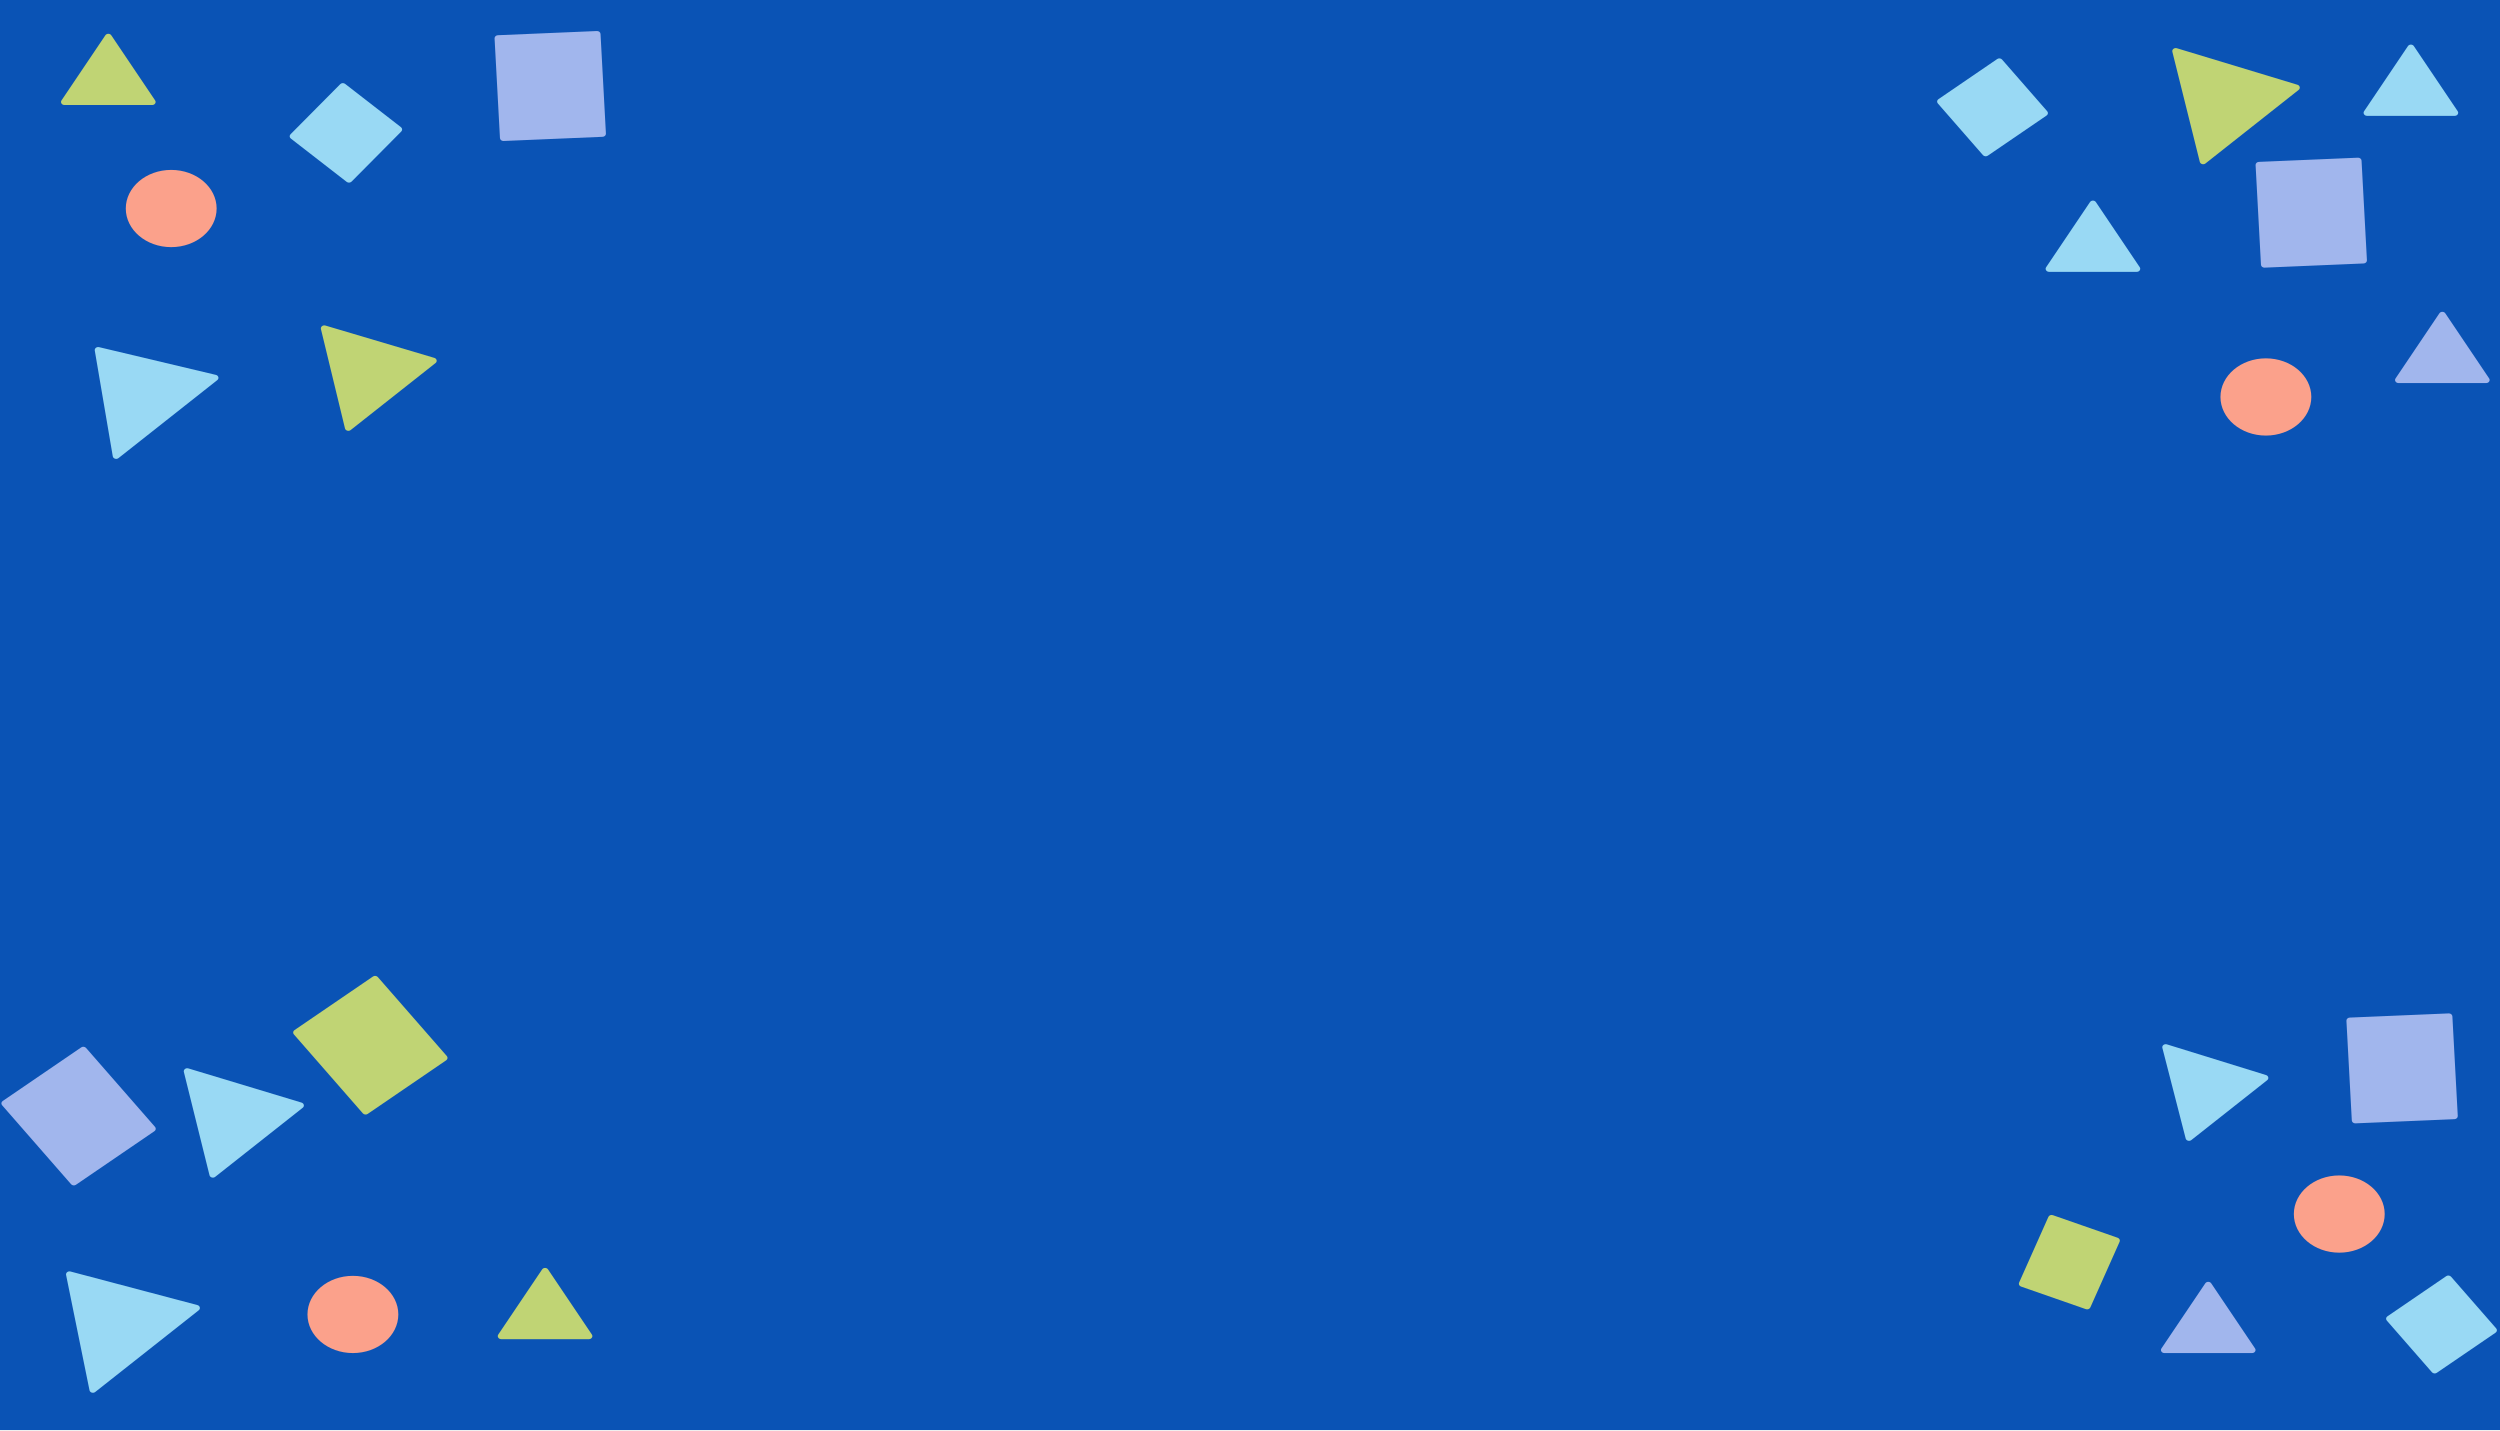
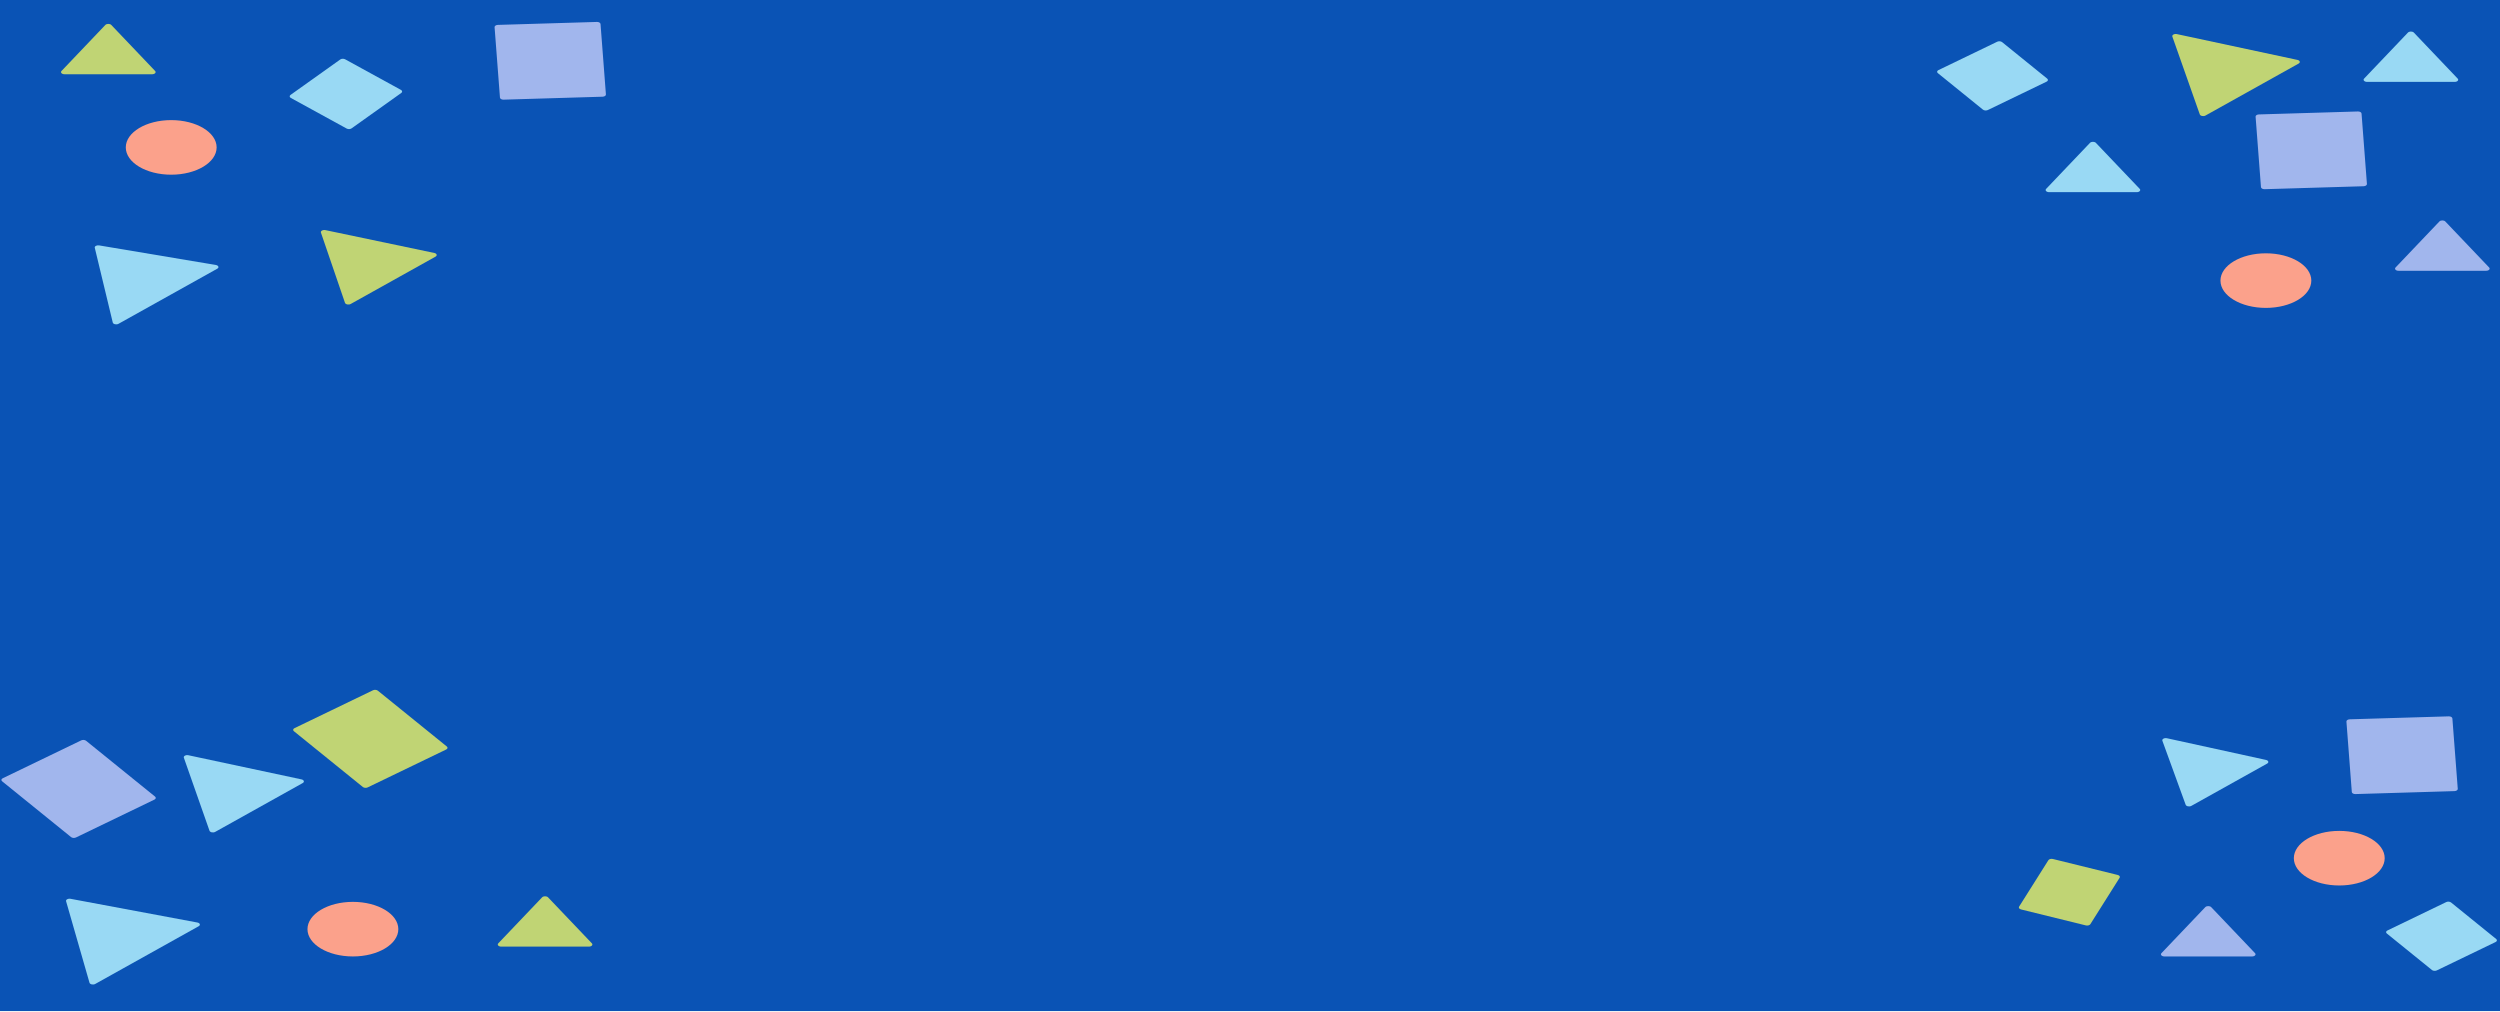
- <svg xmlns="http://www.w3.org/2000/svg" width="1449" height="829" viewBox="0 0 1449 829" fill="none">
+ <svg xmlns="http://www.w3.org/2000/svg" width="1449" height="586" viewBox="0 0 1449 586" fill="none">
  <g clip-path="url(#clip0_1175_344)">
-     <mask id="mask0_1175_344" style="mask-type:luminance" maskUnits="userSpaceOnUse" x="0" y="0" width="1449" height="829">
-       <path d="M1449 0H0V829H1449V0Z" fill="white" />
+     <mask id="mask0_1175_344" style="mask-type:luminance" maskUnits="userSpaceOnUse" x="0" y="0" width="1449" height="586">
+       <path d="M1449 0H0V586H1449V0Z" fill="white" />
    </mask>
    <g mask="url(#mask0_1175_344)">
-       <mask id="mask1_1175_344" style="mask-type:luminance" maskUnits="userSpaceOnUse" x="0" y="0" width="1449" height="829">
-         <path d="M1449 0H0V829H1449V0Z" fill="white" />
+       <mask id="mask1_1175_344" style="mask-type:luminance" maskUnits="userSpaceOnUse" x="0" y="0" width="1449" height="586">
+         <path d="M1449 0H0V586H1449V0Z" fill="white" />
      </mask>
      <g mask="url(#mask1_1175_344)">
-         <path d="M1449 0H0V829H1449V0Z" fill="#0A53B5" />
+         <path d="M1449 0H0V586H1449V0Z" fill="#0A53B5" />
      </g>
-       <path d="M1227.41 717.414L1189.84 704.317C1188.81 703.959 1187.65 704.408 1187.24 705.32L1170.27 743.388C1169.86 744.301 1170.36 745.331 1171.39 745.689L1208.96 758.786C1209.99 759.144 1211.15 758.695 1211.56 757.783L1228.53 719.715C1228.94 718.802 1228.44 717.772 1227.41 717.414Z" fill="#C0D474" />
-       <path d="M38.303 738.973C38.039 737.672 39.419 736.584 40.85 736.962L114.415 756.421C115.917 756.819 116.346 758.519 115.177 759.442L55.18 806.804C54.011 807.727 52.148 807.158 51.871 805.793L38.303 738.973Z" fill="#99D9F4" />
-       <path d="M106.566 621.306C106.231 619.957 107.693 618.803 109.172 619.25L174.765 639.059C176.217 639.498 176.597 641.156 175.453 642.059L124.721 682.107C123.577 683.011 121.756 682.489 121.427 681.164L106.566 621.306Z" fill="#99D9F4" />
-       <path d="M1253.31 607.379C1252.96 606.019 1254.44 604.853 1255.93 605.313L1313.37 623.094C1314.82 623.54 1315.19 625.191 1314.05 626.09L1270.1 660.781C1268.96 661.68 1267.15 661.168 1266.81 659.851L1253.31 607.379Z" fill="#99D9F4" />
-       <path d="M314.209 735.76C314.985 734.607 316.865 734.607 317.641 735.76L343.052 773.493C343.85 774.679 342.889 776.183 341.336 776.183H290.514C288.96 776.183 288 774.679 288.798 773.493L314.209 735.76Z" fill="#C0D474" />
-       <path d="M1278.18 743.817C1278.96 742.664 1280.84 742.664 1281.62 743.817L1307.03 781.551C1307.82 782.736 1306.86 784.24 1305.31 784.24H1254.49C1252.94 784.24 1251.97 782.736 1252.77 781.551L1278.18 743.817Z" fill="#A1B6ED" />
-       <path d="M47.073 607.066L1.586 638.127C0.71 638.725 0.549 639.838 1.226 640.613L41.204 686.378C41.881 687.153 43.14 687.297 44.016 686.698L89.503 655.638C90.379 655.04 90.54 653.927 89.862 653.151L49.885 607.387C49.208 606.612 47.949 606.468 47.073 607.066Z" fill="#A1B6ED" />
-       <path d="M1417.82 739.666L1383.76 762.929C1382.88 763.527 1382.72 764.64 1383.4 765.416L1409.56 795.361C1410.23 796.136 1411.49 796.28 1412.37 795.682L1446.44 772.419C1447.31 771.821 1447.47 770.707 1446.79 769.932L1420.64 739.987C1419.96 739.211 1418.7 739.068 1417.82 739.666Z" fill="#99D9F4" />
-       <path d="M216.174 565.987L170.687 597.047C169.812 597.645 169.651 598.759 170.328 599.534L210.305 645.298C210.982 646.073 212.241 646.217 213.117 645.619L258.604 614.558C259.48 613.96 259.641 612.847 258.964 612.072L218.987 566.308C218.309 565.532 217.05 565.389 216.174 565.987Z" fill="#C0D474" />
-       <path d="M1419.3 587.37L1361.89 589.796C1360.78 589.842 1359.93 590.675 1359.99 591.655L1363.11 649.407C1363.16 650.387 1364.1 651.144 1365.2 651.097L1422.62 648.672C1423.72 648.625 1424.57 647.793 1424.52 646.812L1421.4 589.061C1421.34 588.08 1420.41 587.323 1419.3 587.37Z" fill="#A1B6ED" />
-       <path d="M204.541 784.24C219.081 784.24 230.868 774.22 230.868 761.859C230.868 749.498 219.081 739.478 204.541 739.478C190.001 739.478 178.214 749.498 178.214 761.859C178.214 774.22 190.001 784.24 204.541 784.24Z" fill="#FBA18B" />
-       <path d="M1355.84 726.049C1370.38 726.049 1382.17 716.029 1382.17 703.668C1382.17 691.307 1370.38 681.287 1355.84 681.287C1341.3 681.287 1329.51 691.307 1329.51 703.668C1329.51 716.029 1341.3 726.049 1355.84 726.049Z" fill="#FBA18B" />
-       <path d="M54.934 203.183C54.719 201.921 56.04 200.877 57.436 201.209L125.119 217.281C126.659 217.647 127.125 219.378 125.936 220.316L68.678 265.516C67.489 266.455 65.597 265.85 65.359 264.456L54.934 203.183Z" fill="#99D9F4" />
-       <path d="M1259.1 30.017C1258.76 28.667 1260.23 27.512 1261.71 27.96L1331.6 49.123C1333.05 49.562 1333.43 51.219 1332.28 52.122L1278.29 94.745C1277.15 95.647 1275.33 95.126 1275 93.802L1259.1 30.017Z" fill="#C0D474" />
-       <path d="M232.398 73.715L200.033 48.617C199.201 47.971 197.934 48.045 197.204 48.781L168.397 77.819C167.666 78.555 167.749 79.675 168.581 80.321L200.945 105.419C201.778 106.064 203.044 105.99 203.775 105.254L232.582 76.216C233.312 75.48 233.23 74.36 232.398 73.715Z" fill="#99D9F4" />
-       <path d="M186.016 190.739C185.691 189.396 187.141 188.251 188.614 188.689L251.734 207.425C253.193 207.859 253.58 209.523 252.432 210.428L203.247 249.255C202.1 250.162 200.273 249.634 199.951 248.303L186.016 190.739Z" fill="#C0D474" />
-       <path d="M1413.87 181.599C1414.64 180.446 1416.52 180.446 1417.3 181.599L1442.71 219.333C1443.51 220.518 1442.55 222.023 1440.99 222.023H1390.17C1388.62 222.023 1387.66 220.518 1388.46 219.333L1413.87 181.599Z" fill="#A1B6ED" />
-       <path d="M61.063 20.453C61.839 19.301 63.719 19.301 64.496 20.453L89.906 58.188C90.704 59.372 89.744 60.877 88.19 60.877H37.368C35.815 60.877 34.854 59.372 35.652 58.188L61.063 20.453Z" fill="#C0D474" />
-       <path d="M1211.35 117.14C1212.13 115.988 1214.01 115.988 1214.78 117.14L1240.19 154.875C1240.99 156.059 1240.03 157.564 1238.48 157.564H1187.66C1186.1 157.564 1185.14 156.059 1185.94 154.875L1211.35 117.14Z" fill="#99D9F4" />
-       <path d="M1395.64 26.721C1396.42 25.568 1398.3 25.568 1399.07 26.721L1424.48 64.454C1425.28 65.639 1424.32 67.144 1422.77 67.144H1371.95C1370.39 67.144 1369.43 65.639 1370.23 64.454L1395.64 26.721Z" fill="#99D9F4" />
-       <path d="M1157.59 34.207L1123.53 57.471C1122.65 58.069 1122.49 59.182 1123.17 59.957L1149.32 89.903C1150 90.678 1151.26 90.822 1152.14 90.224L1186.2 66.96C1187.08 66.362 1187.24 65.249 1186.56 64.474L1160.41 34.528C1159.73 33.753 1158.47 33.609 1157.59 34.207Z" fill="#99D9F4" />
-       <path d="M1366.65 91.4L1309.24 93.826C1308.13 93.873 1307.28 94.705 1307.34 95.686L1310.46 153.437C1310.51 154.418 1311.45 155.175 1312.55 155.128L1369.97 152.702C1371.07 152.656 1371.92 151.823 1371.87 150.843L1368.75 93.091C1368.69 92.111 1367.76 91.354 1366.65 91.4Z" fill="#A1B6ED" />
-       <path d="M345.972 17.989L288.556 20.415C287.453 20.462 286.602 21.294 286.655 22.275L289.776 80.026C289.829 81.007 290.766 81.763 291.87 81.717L349.286 79.291C350.389 79.245 351.24 78.412 351.187 77.432L348.066 19.68C348.013 18.7 347.076 17.943 345.972 17.989Z" fill="#A1B6ED" />
-       <path d="M99.231 143.24C113.771 143.24 125.558 133.22 125.558 120.859C125.558 108.498 113.771 98.478 99.231 98.478C84.691 98.478 72.904 108.498 72.904 120.859C72.904 133.22 84.691 143.24 99.231 143.24Z" fill="#FBA18B" />
-       <path d="M1313.31 252.461C1327.85 252.461 1339.64 242.441 1339.64 230.08C1339.64 217.719 1327.85 207.699 1313.31 207.699C1298.77 207.699 1286.98 217.719 1286.98 230.08C1286.98 242.441 1298.77 252.461 1313.31 252.461Z" fill="#FBA18B" />
+       <path d="M1227.41 507.122L1189.84 497.865C1188.81 497.611 1187.65 497.929 1187.24 498.574L1170.27 525.483C1169.86 526.128 1170.36 526.856 1171.39 527.11L1208.96 536.367C1209.99 536.621 1211.15 536.303 1211.56 535.658L1228.53 508.749C1228.94 508.104 1228.44 507.376 1227.41 507.122Z" fill="#C0D474" />
+       <path d="M38.303 522.362C38.039 521.443 39.419 520.673 40.85 520.941L114.415 534.696C115.917 534.977 116.346 536.179 115.177 536.831L55.18 570.31C54.011 570.962 52.148 570.561 51.871 569.596L38.303 522.362Z" fill="#99D9F4" />
+       <path d="M106.566 439.186C106.231 438.233 107.693 437.417 109.172 437.733L174.765 451.735C176.217 452.045 176.597 453.217 175.453 453.856L124.721 482.165C123.577 482.804 121.756 482.435 121.427 481.499L106.566 439.186Z" fill="#99D9F4" />
+       <path d="M1253.31 429.341C1252.96 428.38 1254.44 427.556 1255.93 427.881L1313.37 440.45C1314.82 440.766 1315.19 441.933 1314.05 442.568L1270.1 467.09C1268.96 467.725 1267.15 467.364 1266.81 466.433L1253.31 429.341Z" fill="#99D9F4" />
+       <path d="M314.209 520.091C314.985 519.276 316.865 519.276 317.641 520.091L343.052 546.764C343.85 547.602 342.889 548.665 341.336 548.665H290.514C288.96 548.665 288 547.602 288.798 546.764L314.209 520.091Z" fill="#C0D474" />
+       <path d="M1278.18 525.786C1278.96 524.971 1280.84 524.971 1281.62 525.786L1307.03 552.46C1307.82 553.297 1306.86 554.36 1305.31 554.36H1254.49C1252.94 554.36 1251.97 553.297 1252.77 552.46L1278.18 525.786Z" fill="#A1B6ED" />
+       <path d="M47.073 429.12L1.586 451.076C0.71 451.499 0.549 452.286 1.226 452.834L41.204 485.184C41.881 485.732 43.14 485.833 44.016 485.41L89.503 463.455C90.379 463.032 90.54 462.245 89.862 461.697L49.885 429.347C49.208 428.799 47.949 428.698 47.073 429.12Z" fill="#A1B6ED" />
+       <path d="M1417.82 522.852L1383.76 539.296C1382.88 539.719 1382.72 540.506 1383.4 541.054L1409.56 562.221C1410.23 562.769 1411.49 562.871 1412.37 562.448L1446.44 546.004C1447.31 545.581 1447.47 544.794 1446.79 544.246L1420.64 523.079C1419.96 522.531 1418.7 522.429 1417.82 522.852Z" fill="#99D9F4" />
+       <path d="M216.174 400.082L170.687 422.038C169.812 422.461 169.651 423.248 170.328 423.796L210.305 456.146C210.982 456.694 212.241 456.795 213.117 456.372L258.604 434.416C259.48 433.994 259.641 433.207 258.964 432.659L218.987 400.309C218.309 399.761 217.05 399.66 216.174 400.082Z" fill="#C0D474" />
+       <path d="M1419.3 415.198L1361.89 416.912C1360.78 416.945 1359.93 417.534 1359.99 418.227L1363.11 459.05C1363.16 459.743 1364.1 460.278 1365.2 460.245L1422.62 458.53C1423.72 458.497 1424.57 457.909 1424.52 457.216L1421.4 416.393C1421.34 415.7 1420.41 415.165 1419.3 415.198Z" fill="#A1B6ED" />
+       <path d="M204.541 554.36C219.081 554.36 230.868 547.277 230.868 538.54C230.868 529.802 219.081 522.719 204.541 522.719C190.001 522.719 178.214 529.802 178.214 538.54C178.214 547.277 190.001 554.36 204.541 554.36Z" fill="#FBA18B" />
+       <path d="M1355.84 513.227C1370.38 513.227 1382.17 506.144 1382.17 497.406C1382.17 488.668 1370.38 481.585 1355.84 481.585C1341.3 481.585 1329.51 488.668 1329.51 497.406C1329.51 506.144 1341.3 513.227 1355.84 513.227Z" fill="#FBA18B" />
+       <path d="M54.934 143.625C54.719 142.733 56.04 141.995 57.436 142.23L125.119 153.59C126.659 153.849 127.125 155.073 125.936 155.736L68.678 187.687C67.489 188.35 65.597 187.923 65.359 186.938L54.934 143.625Z" fill="#99D9F4" />
+       <path d="M1259.1 21.219C1258.76 20.264 1260.23 19.447 1261.71 19.764L1331.6 34.724C1333.05 35.034 1333.43 36.206 1332.28 36.844L1278.29 66.973C1277.15 67.611 1275.33 67.242 1275 66.307L1259.1 21.219Z" fill="#C0D474" />
+       <path d="M232.398 52.107L200.033 34.366C199.201 33.91 197.934 33.962 197.204 34.482L168.397 55.008C167.666 55.529 167.749 56.321 168.581 56.777L200.945 74.518C201.778 74.974 203.044 74.922 203.775 74.401L232.582 53.875C233.312 53.355 233.23 52.563 232.398 52.107Z" fill="#99D9F4" />
+       <path d="M186.016 134.829C185.691 133.879 187.141 133.07 188.614 133.379L251.734 146.624C253.193 146.93 253.58 148.107 252.432 148.747L203.247 176.193C202.1 176.833 200.273 176.46 199.951 175.519L186.016 134.829Z" fill="#C0D474" />
+       <path d="M1413.87 128.368C1414.64 127.553 1416.52 127.553 1417.3 128.368L1442.71 155.041C1443.51 155.879 1442.55 156.942 1440.99 156.942H1390.17C1388.62 156.942 1387.66 155.879 1388.46 155.041L1413.87 128.368Z" fill="#A1B6ED" />
+       <path d="M61.063 14.458C61.839 13.643 63.719 13.643 64.496 14.458L89.906 41.131C90.704 41.969 89.744 43.033 88.19 43.033H37.368C35.815 43.033 34.854 41.969 35.652 41.131L61.063 14.458Z" fill="#C0D474" />
+       <path d="M1211.35 82.804C1212.13 81.989 1214.01 81.989 1214.78 82.804L1240.19 109.477C1240.99 110.314 1240.03 111.378 1238.48 111.378H1187.66C1186.1 111.378 1185.14 110.314 1185.94 109.477L1211.35 82.804Z" fill="#99D9F4" />
+       <path d="M1395.64 18.888C1396.42 18.073 1398.3 18.073 1399.07 18.888L1424.48 45.561C1425.28 46.399 1424.32 47.462 1422.77 47.462H1371.95C1370.39 47.462 1369.43 46.399 1370.23 45.561L1395.64 18.888Z" fill="#99D9F4" />
+       <path d="M1157.59 24.18L1123.53 40.625C1122.65 41.047 1122.49 41.834 1123.17 42.382L1149.32 63.55C1150 64.098 1151.26 64.2 1152.14 63.777L1186.2 47.333C1187.08 46.91 1187.24 46.123 1186.56 45.575L1160.41 24.407C1159.73 23.859 1158.47 23.758 1157.59 24.18Z" fill="#99D9F4" />
+       <path d="M1366.65 64.609L1309.24 66.323C1308.13 66.356 1307.28 66.945 1307.34 67.638L1310.46 108.461C1310.51 109.154 1311.45 109.689 1312.55 109.656L1369.97 107.941C1371.07 107.908 1371.92 107.32 1371.87 106.627L1368.75 65.804C1368.69 65.111 1367.76 64.576 1366.65 64.609Z" fill="#A1B6ED" />
+       <path d="M345.972 12.716L288.556 14.431C287.453 14.464 286.602 15.053 286.655 15.745L289.776 56.569C289.829 57.262 290.766 57.797 291.87 57.764L349.286 56.049C350.389 56.016 351.24 55.428 351.187 54.735L348.066 13.911C348.013 13.218 347.076 12.683 345.972 12.716Z" fill="#A1B6ED" />
+       <path d="M99.231 101.253C113.771 101.253 125.558 94.17 125.558 85.432C125.558 76.695 113.771 69.612 99.231 69.612C84.691 69.612 72.904 76.695 72.904 85.432C72.904 94.17 84.691 101.253 99.231 101.253Z" fill="#FBA18B" />
+       <path d="M1313.31 178.459C1327.85 178.459 1339.64 171.376 1339.64 162.638C1339.64 153.9 1327.85 146.817 1313.31 146.817C1298.77 146.817 1286.98 153.9 1286.98 162.638C1286.98 171.376 1298.77 178.459 1313.31 178.459Z" fill="#FBA18B" />
    </g>
  </g>
  <defs>
    <clipPath id="clip0_1175_344">
-       <rect width="1449" height="829" fill="white" />
+       <rect width="1449" height="586" fill="white" />
    </clipPath>
  </defs>
</svg>
